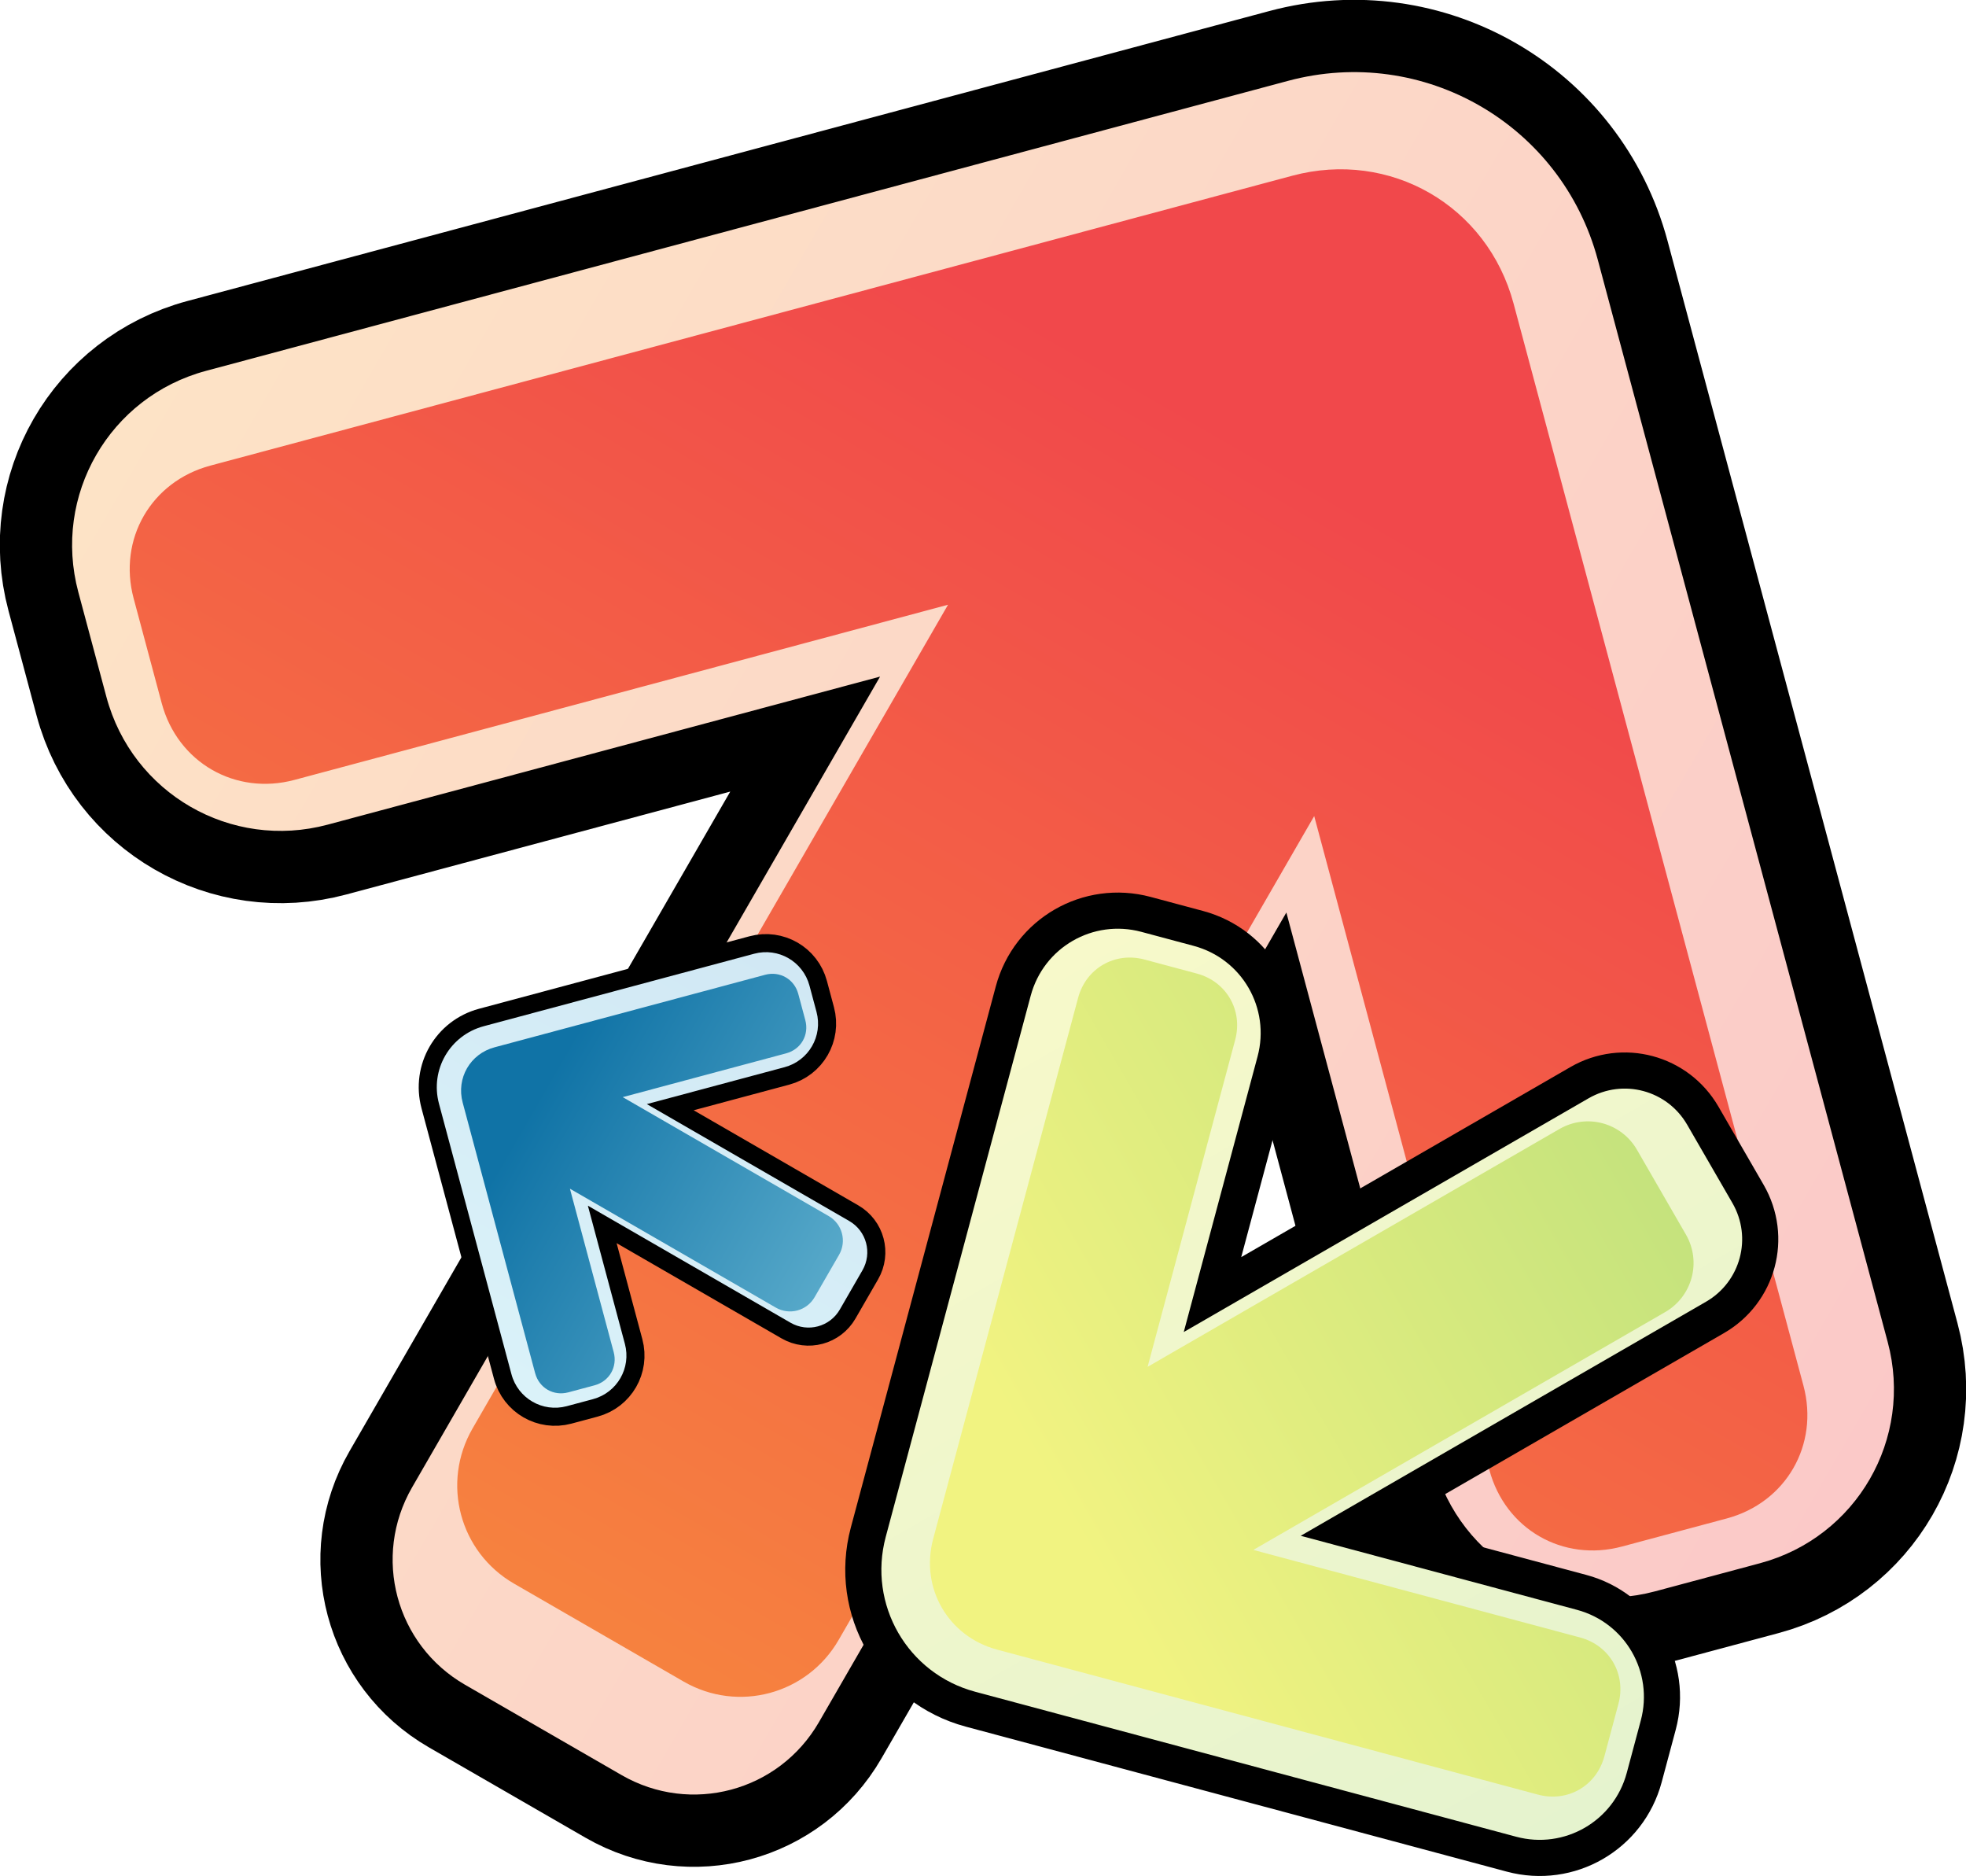
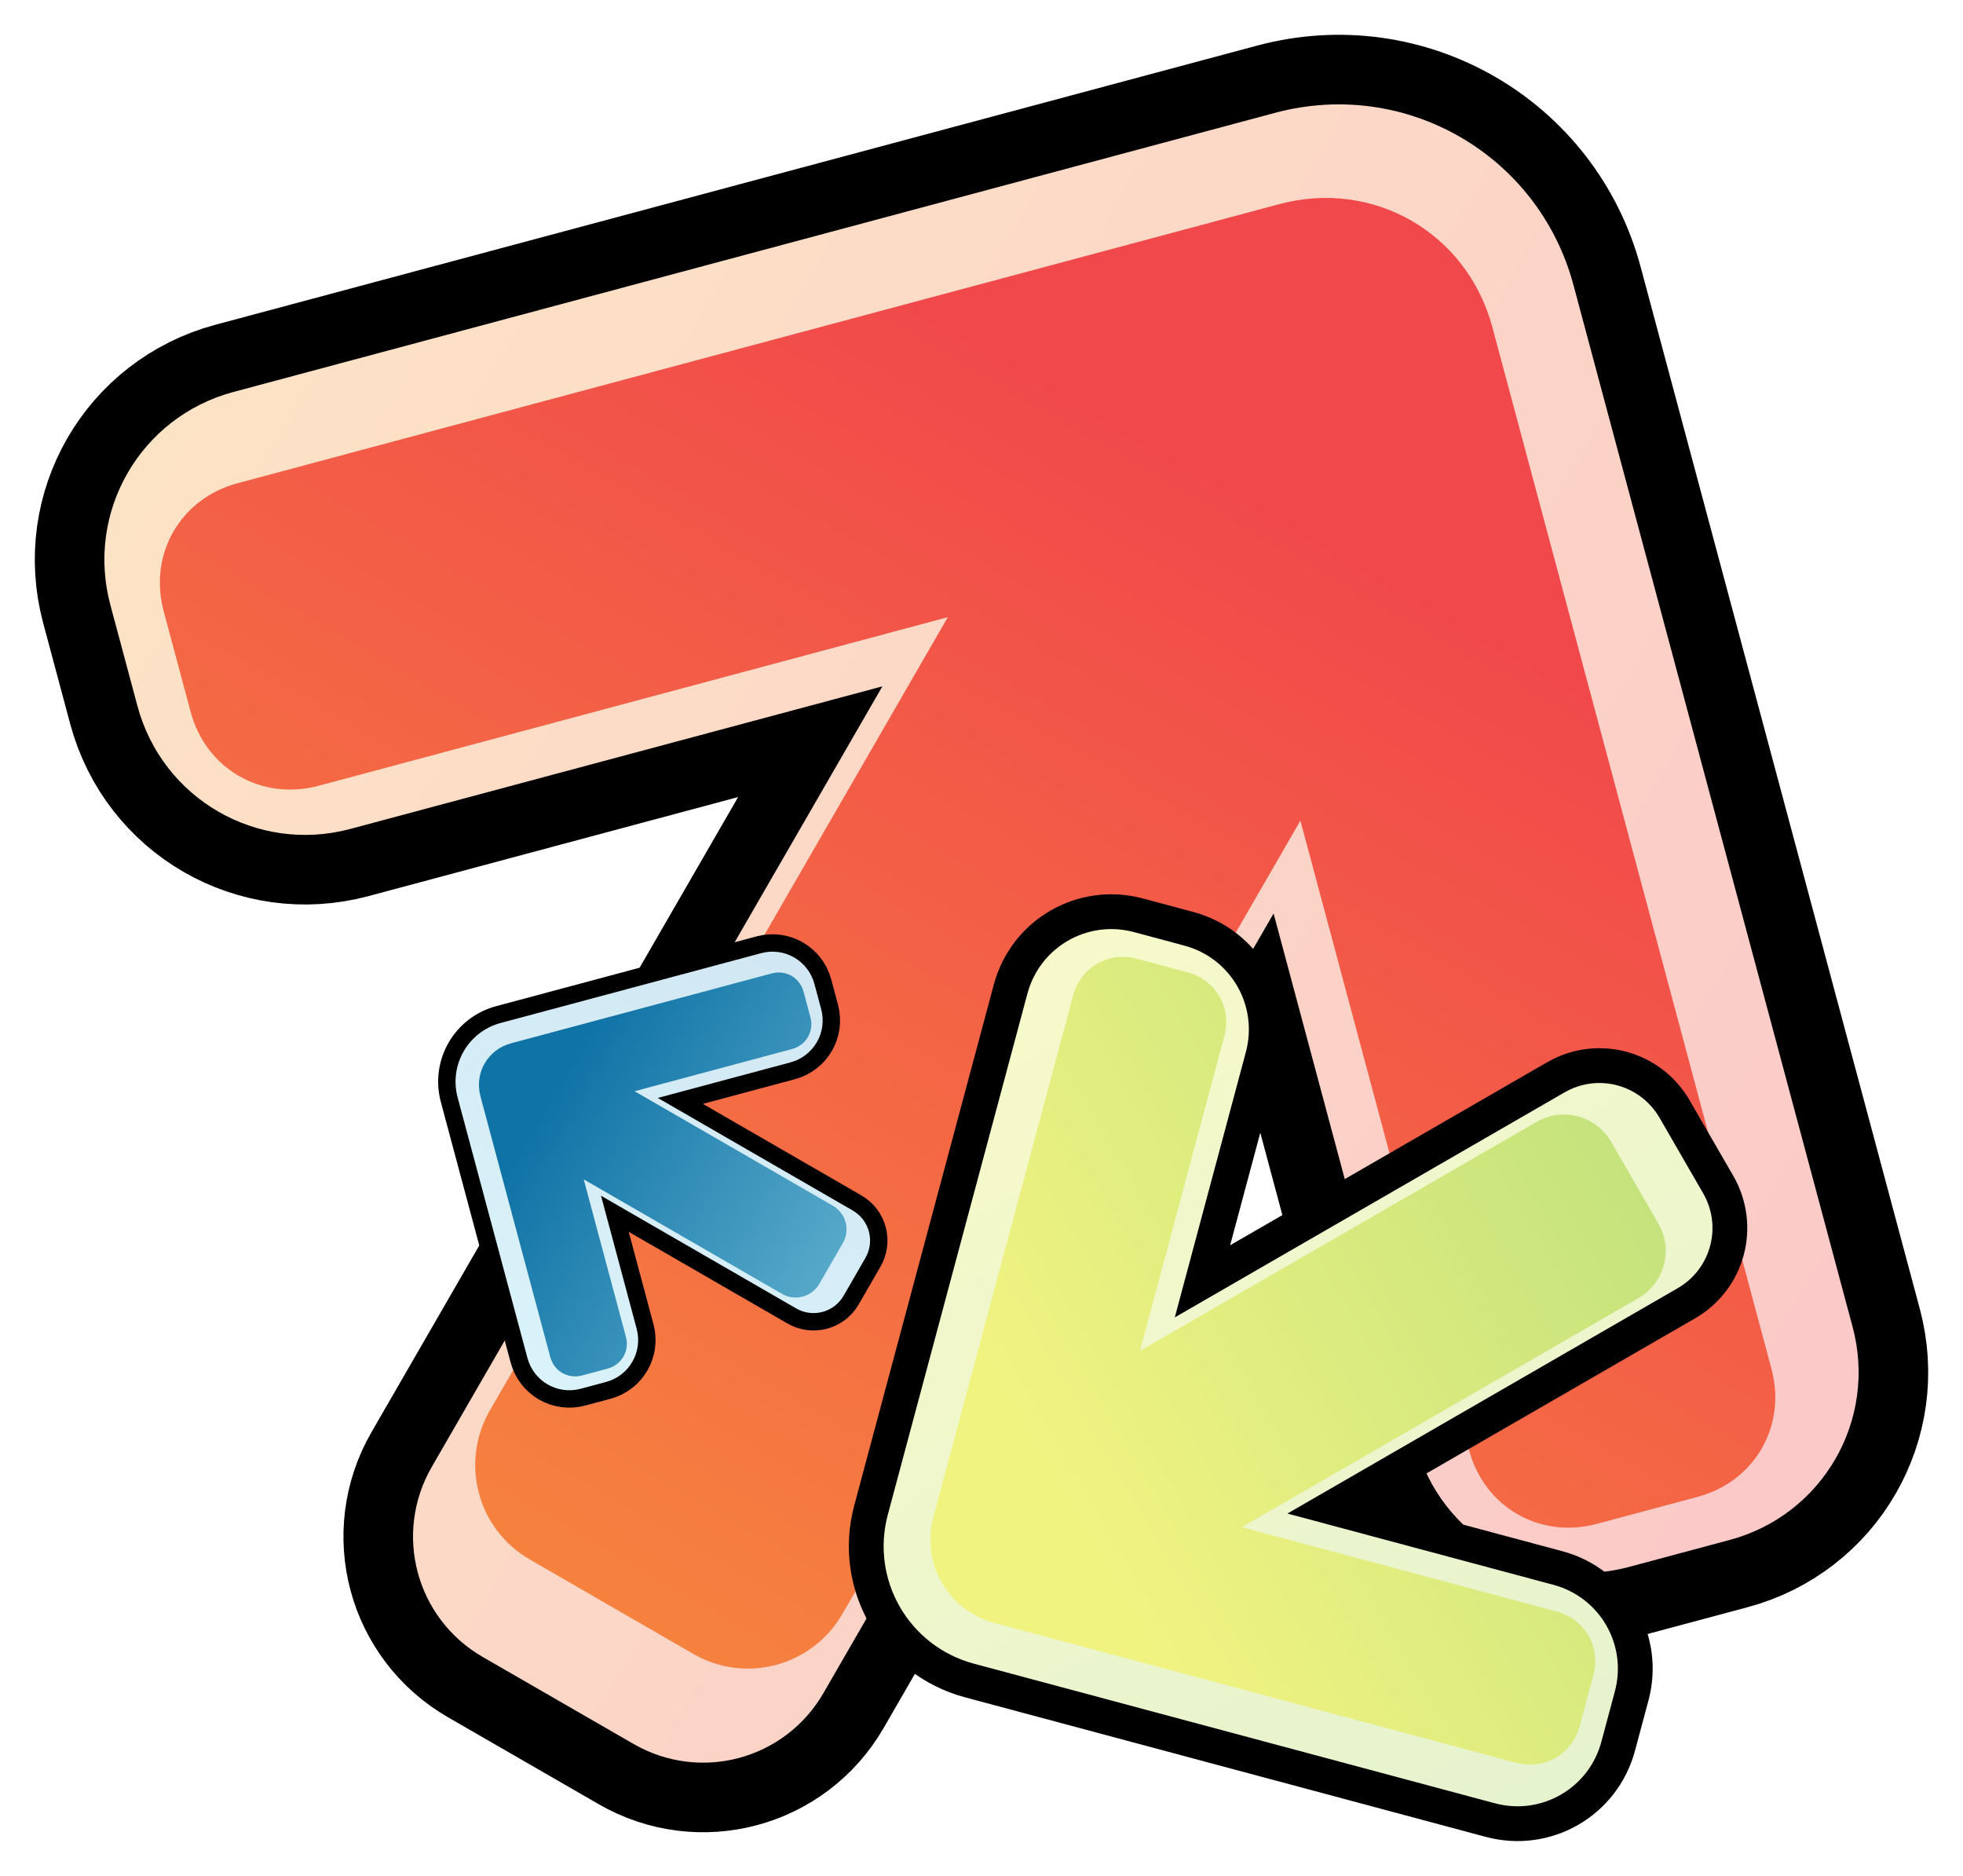
- <svg xmlns="http://www.w3.org/2000/svg" xmlns:xlink="http://www.w3.org/1999/xlink" width="544.113" height="519.056" id="svg3168" version="1.1">
+ <svg xmlns="http://www.w3.org/2000/svg" xmlns:xlink="http://www.w3.org/1999/xlink" width="564.217" height="539.129" id="svg3168" version="1.1">
  <defs id="defs3170">
    <linearGradient id="linearGradient4188">
      <stop style="stop-color:#f7f9ca;stop-opacity:1;" offset="0" id="stop4190" />
      <stop style="stop-color:#e5f3ce;stop-opacity:1;" offset="1" id="stop4192" />
    </linearGradient>
    <linearGradient id="linearGradient4182">
      <stop id="stop4184" offset="0" style="stop-color:#f1484b;stop-opacity:1;" />
      <stop id="stop4186" offset="1" style="stop-color:#f9a438;stop-opacity:1;" />
    </linearGradient>
    <linearGradient id="linearGradient4176">
      <stop style="stop-color:#d1e8f4;stop-opacity:1;" offset="0" id="stop4178" />
      <stop style="stop-color:#daf2f9;stop-opacity:1;" offset="1" id="stop4180" />
    </linearGradient>
    <linearGradient id="linearGradient4170">
      <stop style="stop-color:#1073a6;stop-opacity:1;" offset="0" id="stop4172" />
      <stop style="stop-color:#80c8de;stop-opacity:1;" offset="1" id="stop4174" />
    </linearGradient>
    <linearGradient id="linearGradient4164">
      <stop id="stop4166" offset="0" style="stop-color:#f1f381;stop-opacity:1;" />
      <stop id="stop4168" offset="1" style="stop-color:#abd97a;stop-opacity:1;" />
    </linearGradient>
    <linearGradient id="linearGradient4158">
      <stop style="stop-color:#fecc49;stop-opacity:1;" offset="0" id="stop4160" />
      <stop style="stop-color:#ffde73;stop-opacity:1;" offset="1" id="stop4162" />
    </linearGradient>
    <linearGradient id="linearGradient4150">
      <stop style="stop-color:#fbc9c8;stop-opacity:1;" offset="0" id="stop4152" />
      <stop style="stop-color:#fde3c6;stop-opacity:1;" offset="1" id="stop4154" />
    </linearGradient>
    <linearGradient id="linearGradient4142">
      <stop style="stop-color:#fecc49;stop-opacity:1;" offset="0" id="stop4144" />
      <stop style="stop-color:#ffde73;stop-opacity:1;" offset="1" id="stop4146" />
    </linearGradient>
    <linearGradient id="linearGradient4096">
      <stop id="stop4098" offset="0" style="stop-color:#ffb6c0;stop-opacity:1;" />
      <stop id="stop4100" offset="1" style="stop-color:#f6a3ab;stop-opacity:1;" />
    </linearGradient>
    <linearGradient id="linearGradient4090">
      <stop id="stop4092" offset="0" style="stop-color:#ff5f93;stop-opacity:1;" />
      <stop id="stop4094" offset="1" style="stop-color:#ff80a7;stop-opacity:1;" />
    </linearGradient>
    <linearGradient id="linearGradient4084">
      <stop id="stop4086" offset="0" style="stop-color:#fdedb2;stop-opacity:1;" />
      <stop id="stop4088" offset="1" style="stop-color:#efe19f;stop-opacity:1;" />
    </linearGradient>
    <linearGradient id="linearGradient4078">
      <stop id="stop4080" offset="0" style="stop-color:#fecc49;stop-opacity:1;" />
      <stop id="stop4082" offset="1" style="stop-color:#ffde73;stop-opacity:1;" />
    </linearGradient>
    <linearGradient id="linearGradient4032">
      <stop style="stop-color:#ffc7b0;stop-opacity:1;" offset="0" id="stop4034" />
      <stop style="stop-color:#f6b99b;stop-opacity:1;" offset="1" id="stop4036" />
    </linearGradient>
    <linearGradient id="linearGradient4016">
      <stop style="stop-color:#ff632d;stop-opacity:1;" offset="0" id="stop4018" />
      <stop style="stop-color:#ffac97;stop-opacity:1;" offset="1" id="stop4020" />
    </linearGradient>
    <linearGradient xlink:href="#linearGradient4188" id="linearGradient4126" gradientUnits="userSpaceOnUse" gradientTransform="matrix(-0.8660254,-0.5,0.5,-0.8660254,-872.0102,795.8506)" x1="-612.772" y1="514.753" x2="-45.991" y2="514.753" />
    <linearGradient xlink:href="#linearGradient4164" id="linearGradient4128" gradientUnits="userSpaceOnUse" gradientTransform="matrix(-0.8660254,-0.5,0.5,-0.8660254,-872.0102,795.8506)" x1="-328.209" y1="661.583" x2="-328.209" y2="62.365" />
    <linearGradient xlink:href="#linearGradient4176" id="linearGradient4138" gradientUnits="userSpaceOnUse" gradientTransform="matrix(-0.8660254,-0.5,0.5,-0.8660254,-872.0102,795.8506)" x1="-612.772" y1="514.753" x2="-45.991" y2="514.753" />
    <linearGradient xlink:href="#linearGradient4170" id="linearGradient4140" gradientUnits="userSpaceOnUse" gradientTransform="matrix(-0.8660254,-0.5,0.5,-0.8660254,-872.0102,795.8506)" x1="-328.209" y1="661.583" x2="-328.209" y2="62.365" />
    <linearGradient xlink:href="#linearGradient4182" id="linearGradient4148" gradientUnits="userSpaceOnUse" gradientTransform="matrix(-0.8660254,-0.5,0.5,-0.8660254,-872.0102,795.8506)" x1="-328.209" y1="661.583" x2="-328.209" y2="62.365" />
    <linearGradient xlink:href="#linearGradient4150" id="linearGradient4156" gradientUnits="userSpaceOnUse" gradientTransform="matrix(-0.8660254,-0.5,0.5,-0.8660254,-872.0102,795.8506)" x1="-612.772" y1="514.753" x2="-45.991" y2="514.753" />
    <linearGradient xlink:href="#linearGradient4150" id="linearGradient4208" gradientUnits="userSpaceOnUse" gradientTransform="matrix(-0.8660254,-0.5,0.5,-0.8660254,-872.0102,795.8506)" x1="-612.772" y1="514.753" x2="-45.991" y2="514.753" />
    <linearGradient xlink:href="#linearGradient4182" id="linearGradient4210" gradientUnits="userSpaceOnUse" gradientTransform="matrix(-0.8660254,-0.5,0.5,-0.8660254,-872.0102,795.8506)" x1="-328.209" y1="661.583" x2="-328.209" y2="62.365" />
    <linearGradient xlink:href="#linearGradient4188" id="linearGradient4212" gradientUnits="userSpaceOnUse" gradientTransform="matrix(-0.8660254,-0.5,0.5,-0.8660254,-872.0102,795.8506)" x1="-612.772" y1="514.753" x2="-45.991" y2="514.753" />
    <linearGradient xlink:href="#linearGradient4164" id="linearGradient4214" gradientUnits="userSpaceOnUse" gradientTransform="matrix(-0.8660254,-0.5,0.5,-0.8660254,-872.0102,795.8506)" x1="-328.209" y1="661.583" x2="-328.209" y2="62.365" />
    <linearGradient xlink:href="#linearGradient4176" id="linearGradient4216" gradientUnits="userSpaceOnUse" gradientTransform="matrix(-0.8660254,-0.5,0.5,-0.8660254,-872.0102,795.8506)" x1="-612.772" y1="514.753" x2="-45.991" y2="514.753" />
    <linearGradient xlink:href="#linearGradient4170" id="linearGradient4218" gradientUnits="userSpaceOnUse" gradientTransform="matrix(-0.8660254,-0.5,0.5,-0.8660254,-872.0102,795.8506)" x1="-328.209" y1="661.583" x2="-328.209" y2="62.365" />
  </defs>
-   <g id="layer1" transform="translate(609.3056,-260.7985)">
+   <g id="layer1" transform="translate(619.3548,-250.7514)">
    <g id="g4194">
      <g id="g4113">
        <path style="fill:none;stroke:#000000;stroke-width:40;stroke-miterlimit:4;stroke-dasharray:none" d="m -122.222,693.344 c 26.756,-7.169 42.525,-34.481 35.355,-61.237 L -167.101,332.67 c -10.037,-37.459 -48.274,-59.534 -85.732,-49.497 l -299.437,80.234 c -26.756,7.169 -42.525,34.481 -35.355,61.237 l 7.765,28.978 c 7.169,26.756 34.481,42.525 61.237,35.355 l 152.888,-40.966 -129.511,224.32 c -11.08,19.191 -4.552,43.555 14.639,54.635 l 43.317,24.984 c 19.191,11.08 43.555,4.552 54.635,-14.64 l 129.364,-224.022 40.853,152.465 c 7.169,26.756 34.481,42.525 61.237,35.355 z" id="rect3146" />
        <path id="path3973" d="m -122.222,693.344 c 26.756,-7.169 42.525,-34.481 35.355,-61.237 L -167.101,332.67 c -10.037,-37.459 -48.274,-59.534 -85.732,-49.497 l -299.437,80.234 c -26.756,7.169 -42.525,34.481 -35.355,61.237 l 7.765,28.978 c 7.169,26.756 34.481,42.525 61.237,35.355 l 152.888,-40.966 -129.511,224.32 c -11.08,19.191 -4.552,43.555 14.639,54.635 l 43.317,24.984 c 19.191,11.08 43.555,4.552 54.635,-14.64 l 129.364,-224.022 40.853,152.465 c 7.169,26.756 34.481,42.525 61.237,35.355 z" style="fill:url(#linearGradient4208);fill-opacity:1;stroke:none" />
        <path style="font-size:medium;font-style:normal;font-variant:normal;font-weight:normal;font-stretch:normal;text-indent:0;text-align:start;text-decoration:none;line-height:normal;letter-spacing:normal;word-spacing:normal;text-transform:none;direction:ltr;block-progression:tb;writing-mode:lr-tb;text-anchor:start;baseline-shift:baseline;color:#000000;fill:url(#linearGradient4210);fill-opacity:1;stroke:none;stroke-width:40;marker:none;visibility:visible;display:inline;overflow:visible;enable-background:accumulate;font-family:Sans;-inkscape-font-specification:Sans" d="m -420.112,726.077 c 15.079,8.706 34.212,3.556 42.917,-11.523 l 131.609,-227.954 48.475,180.913 c 4.391,16.388 20.337,25.594 36.725,21.203 l 28.985,-7.767 c 16.388,-4.391 25.61,-20.364 21.219,-36.752 l -80.228,-299.416 c -7.259,-27.09 -34.154,-42.618 -61.244,-35.359 l -299.443,80.213 c -16.388,4.391 -25.61,20.364 -21.219,36.752 l 7.767,28.985 c 4.391,16.388 20.364,25.61 36.752,21.219 l 180.87,-48.464 -131.594,227.927 c -8.706,15.079 -3.599,34.223 11.48,42.929 l 46.928,27.094 z" id="path3977" />
      </g>
      <g transform="matrix(-0.4330127,-0.25,0.25,-0.4330127,-519.6889,788.308)" id="g4118">
        <path id="path4120" d="m -122.222,693.344 c 26.756,-7.169 42.525,-34.481 35.355,-61.237 L -167.101,332.67 c -10.037,-37.459 -48.274,-59.534 -85.732,-49.497 l -299.437,80.234 c -26.756,7.169 -42.525,34.481 -35.355,61.237 l 7.765,28.978 c 7.169,26.756 34.481,42.525 61.237,35.355 l 152.888,-40.966 -129.511,224.32 c -11.08,19.191 -4.552,43.555 14.639,54.635 l 43.317,24.984 c 19.191,11.08 43.555,4.552 54.635,-14.64 l 129.364,-224.022 40.853,152.465 c 7.169,26.756 34.481,42.525 61.237,35.355 z" style="fill:none;stroke:#000000;stroke-width:40;stroke-miterlimit:4;stroke-dasharray:none" />
        <path style="fill:url(#linearGradient4212);fill-opacity:1;stroke:none" d="m -122.222,693.344 c 26.756,-7.169 42.525,-34.481 35.355,-61.237 L -167.101,332.67 c -10.037,-37.459 -48.274,-59.534 -85.732,-49.497 l -299.437,80.234 c -26.756,7.169 -42.525,34.481 -35.355,61.237 l 7.765,28.978 c 7.169,26.756 34.481,42.525 61.237,35.355 l 152.888,-40.966 -129.511,224.32 c -11.08,19.191 -4.552,43.555 14.639,54.635 l 43.317,24.984 c 19.191,11.08 43.555,4.552 54.635,-14.64 l 129.364,-224.022 40.853,152.465 c 7.169,26.756 34.481,42.525 61.237,35.355 z" id="path4122" />
        <path id="path4124" d="m -420.112,726.077 c 15.079,8.706 34.212,3.556 42.917,-11.523 l 131.609,-227.954 48.475,180.913 c 4.391,16.388 20.337,25.594 36.725,21.203 l 28.985,-7.767 c 16.388,-4.391 25.61,-20.364 21.219,-36.752 l -80.228,-299.416 c -7.259,-27.09 -34.154,-42.618 -61.244,-35.359 l -299.443,80.213 c -16.388,4.391 -25.61,20.364 -21.219,36.752 l 7.767,28.985 c 4.391,16.388 20.364,25.61 36.752,21.219 l 180.87,-48.464 -131.594,227.927 c -8.706,15.079 -3.599,34.223 11.48,42.929 l 46.928,27.094 z" style="font-size:medium;font-style:normal;font-variant:normal;font-weight:normal;font-stretch:normal;text-indent:0;text-align:start;text-decoration:none;line-height:normal;letter-spacing:normal;word-spacing:normal;text-transform:none;direction:ltr;block-progression:tb;writing-mode:lr-tb;text-anchor:start;baseline-shift:baseline;color:#000000;fill:url(#linearGradient4214);fill-opacity:1;stroke:none;stroke-width:40;marker:none;visibility:visible;display:inline;overflow:visible;enable-background:accumulate;font-family:Sans;-inkscape-font-specification:Sans" />
      </g>
      <g id="g4130" transform="matrix(0,-0.25,0.25,0,-558.6068,502.9764)">
        <path style="fill:none;stroke:#000000;stroke-width:40;stroke-miterlimit:4;stroke-dasharray:none" d="m -122.222,693.344 c 26.756,-7.169 42.525,-34.481 35.355,-61.237 L -167.101,332.67 c -10.037,-37.459 -48.274,-59.534 -85.732,-49.497 l -299.437,80.234 c -26.756,7.169 -42.525,34.481 -35.355,61.237 l 7.765,28.978 c 7.169,26.756 34.481,42.525 61.237,35.355 l 152.888,-40.966 -129.511,224.32 c -11.08,19.191 -4.552,43.555 14.639,54.635 l 43.317,24.984 c 19.191,11.08 43.555,4.552 54.635,-14.64 l 129.364,-224.022 40.853,152.465 c 7.169,26.756 34.481,42.525 61.237,35.355 z" id="path4132" />
        <path id="path4134" d="m -122.222,693.344 c 26.756,-7.169 42.525,-34.481 35.355,-61.237 L -167.101,332.67 c -10.037,-37.459 -48.274,-59.534 -85.732,-49.497 l -299.437,80.234 c -26.756,7.169 -42.525,34.481 -35.355,61.237 l 7.765,28.978 c 7.169,26.756 34.481,42.525 61.237,35.355 l 152.888,-40.966 -129.511,224.32 c -11.08,19.191 -4.552,43.555 14.639,54.635 l 43.317,24.984 c 19.191,11.08 43.555,4.552 54.635,-14.64 l 129.364,-224.022 40.853,152.465 c 7.169,26.756 34.481,42.525 61.237,35.355 z" style="fill:url(#linearGradient4216);fill-opacity:1;stroke:none" />
        <path style="font-size:medium;font-style:normal;font-variant:normal;font-weight:normal;font-stretch:normal;text-indent:0;text-align:start;text-decoration:none;line-height:normal;letter-spacing:normal;word-spacing:normal;text-transform:none;direction:ltr;block-progression:tb;writing-mode:lr-tb;text-anchor:start;baseline-shift:baseline;color:#000000;fill:url(#linearGradient4218);fill-opacity:1;stroke:none;stroke-width:40;marker:none;visibility:visible;display:inline;overflow:visible;enable-background:accumulate;font-family:Sans;-inkscape-font-specification:Sans" d="m -420.112,726.077 c 15.079,8.706 34.212,3.556 42.917,-11.523 l 131.609,-227.954 48.475,180.913 c 4.391,16.388 20.337,25.594 36.725,21.203 l 28.985,-7.767 c 16.388,-4.391 25.61,-20.364 21.219,-36.752 l -80.228,-299.416 c -7.259,-27.09 -34.154,-42.618 -61.244,-35.359 l -299.443,80.213 c -16.388,4.391 -25.61,20.364 -21.219,36.752 l 7.767,28.985 c 4.391,16.388 20.364,25.61 36.752,21.219 l 180.87,-48.464 -131.594,227.927 c -8.706,15.079 -3.599,34.223 11.48,42.929 l 46.928,27.094 z" id="path4136" />
      </g>
    </g>
  </g>
</svg>
